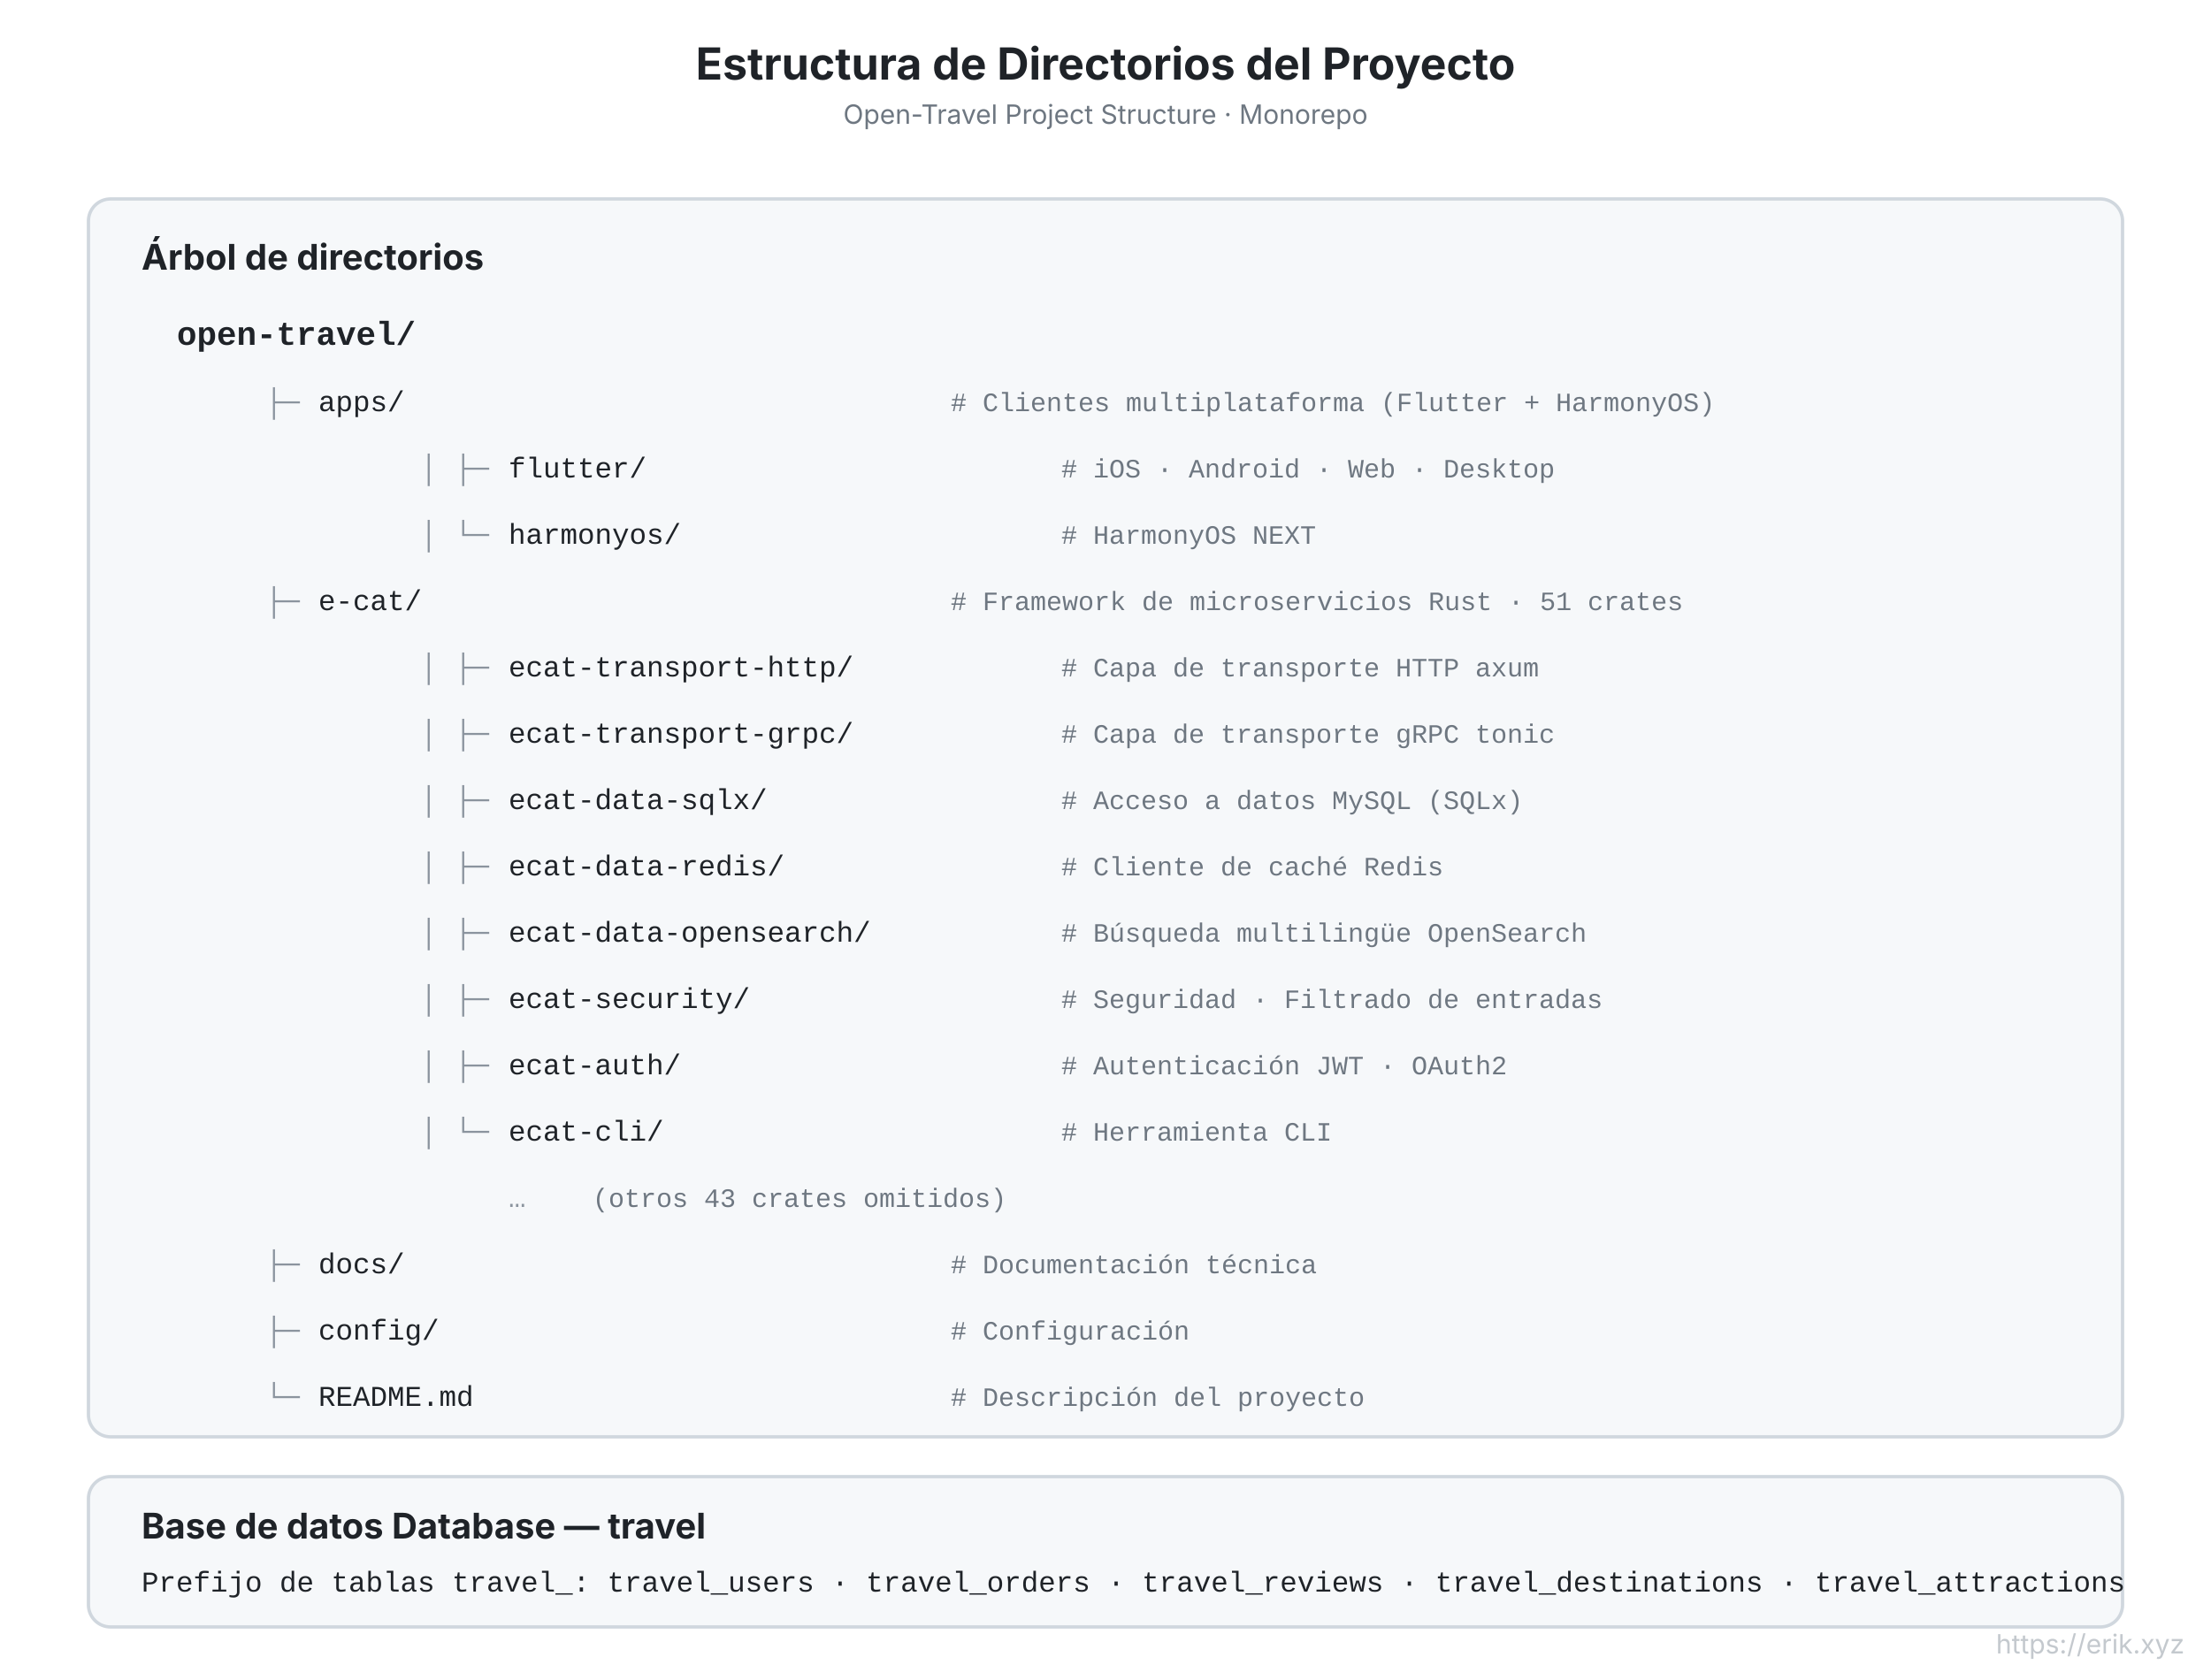
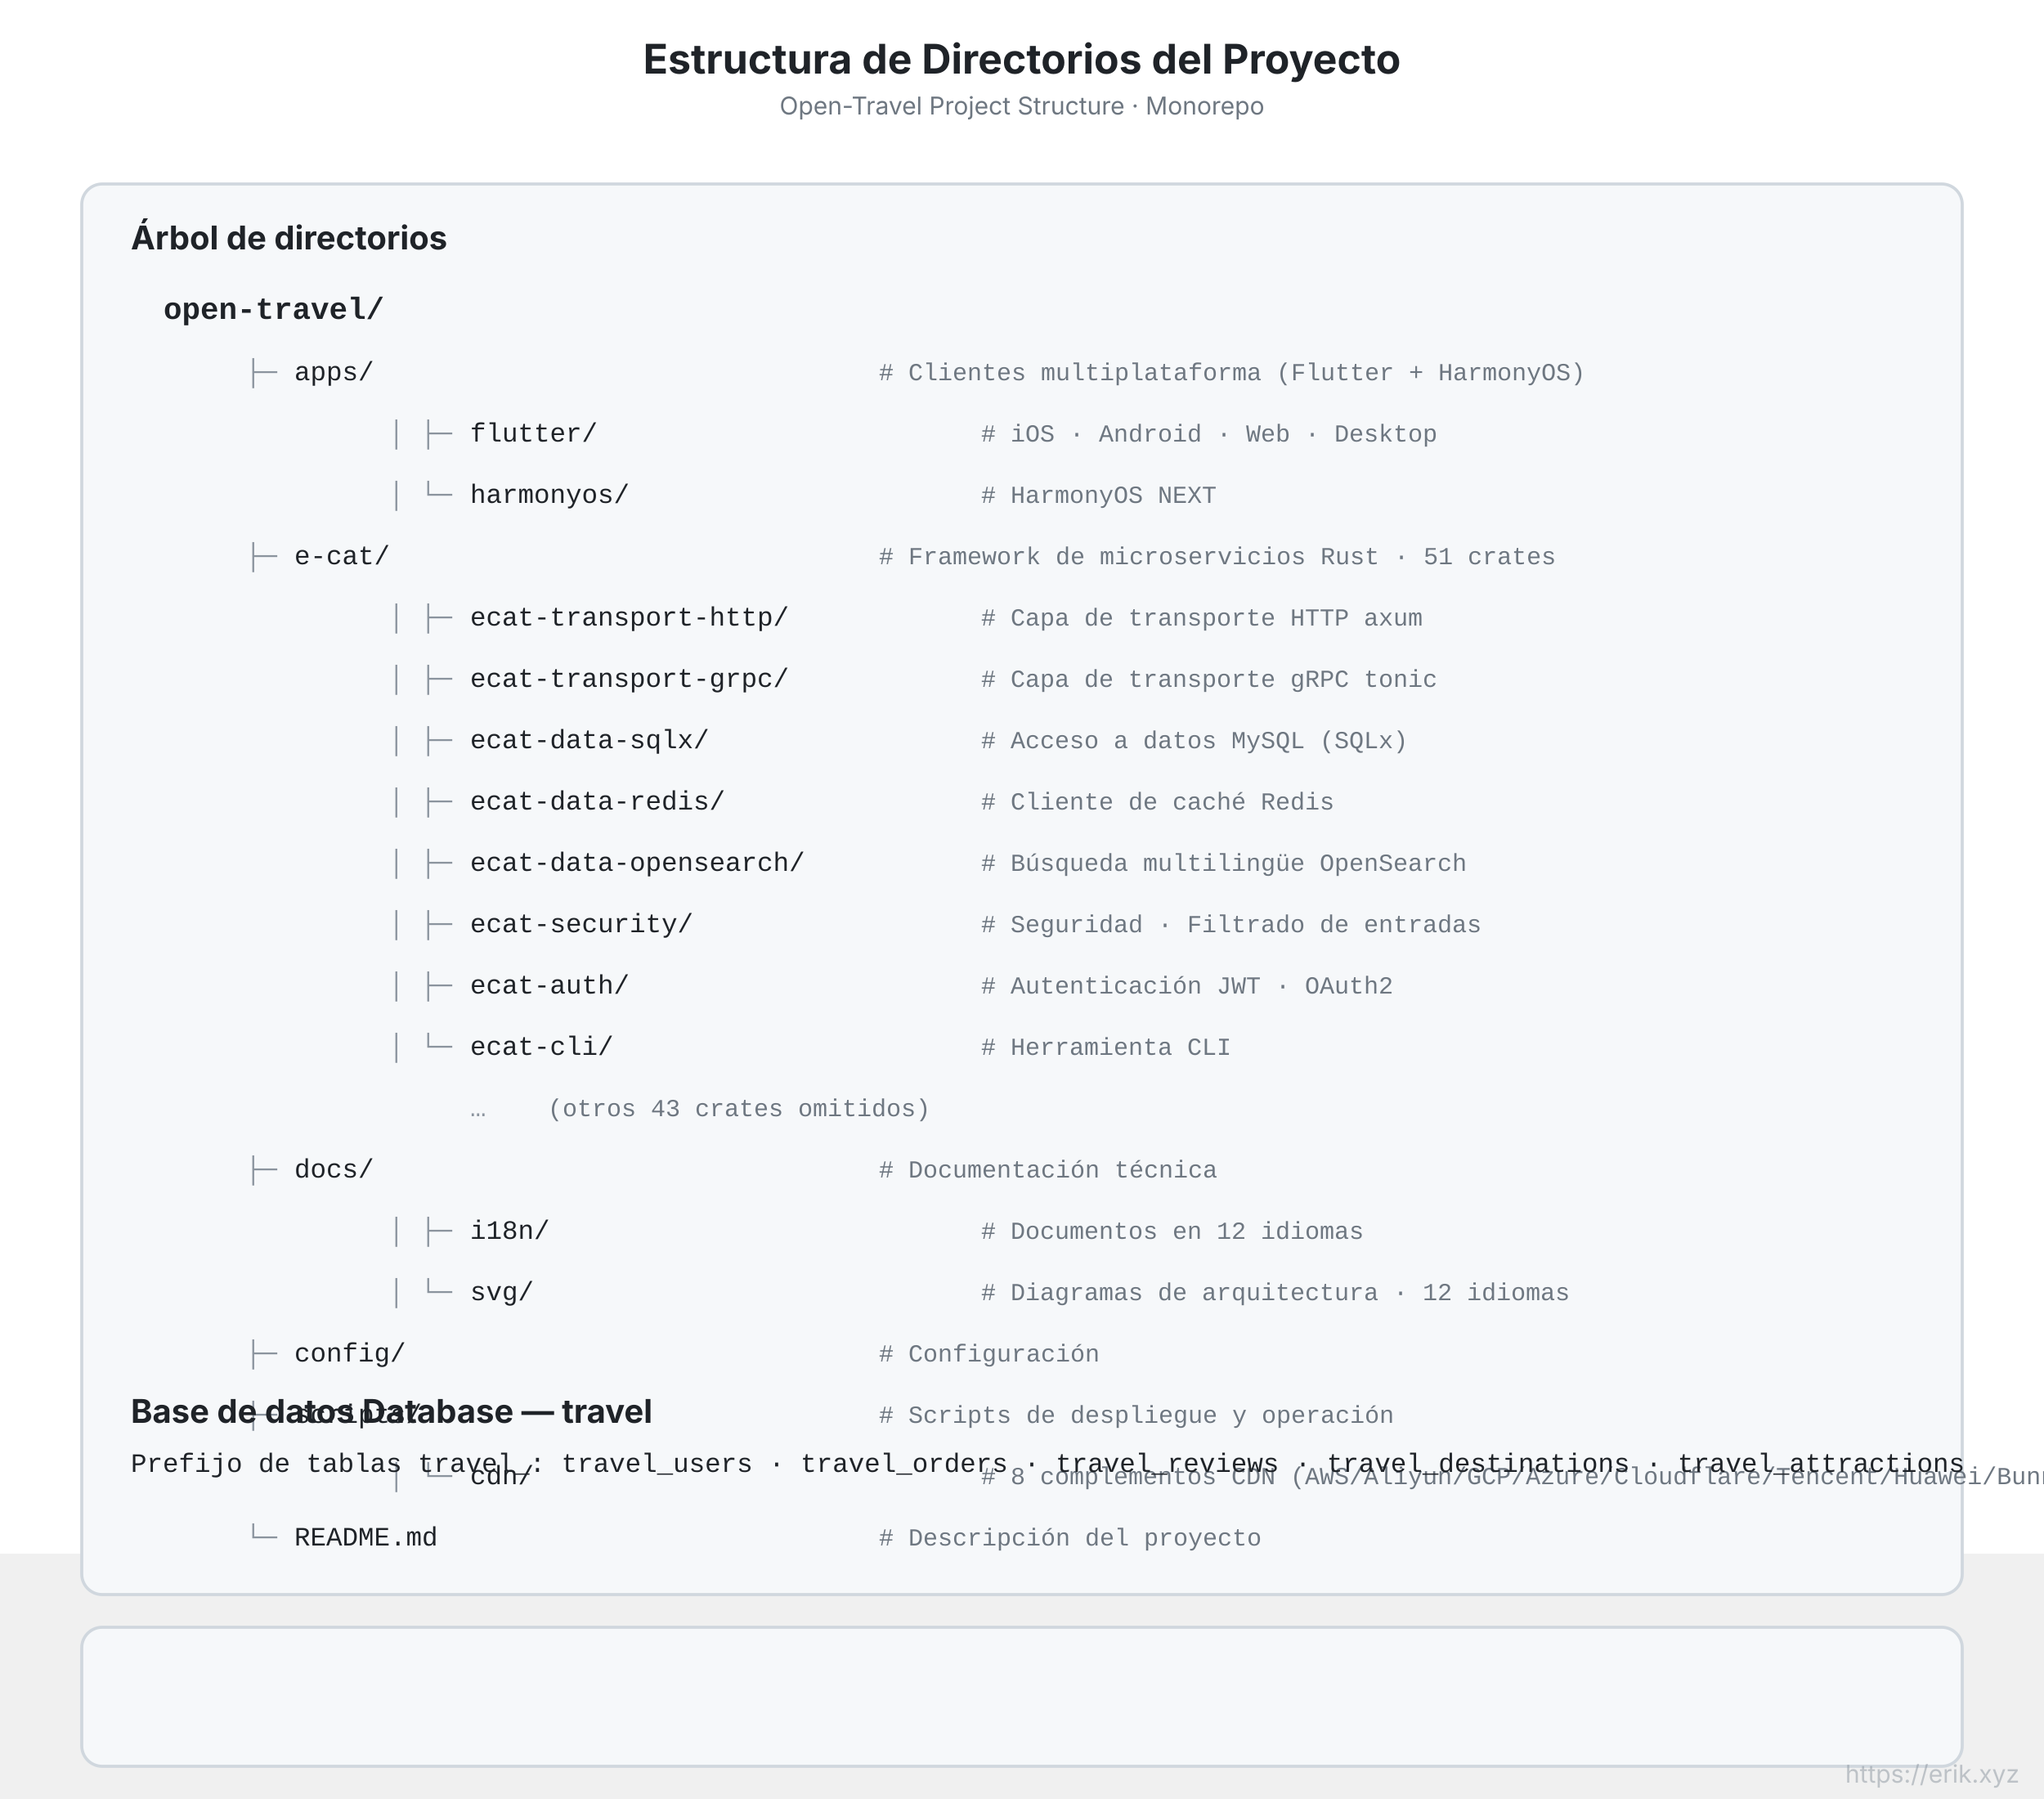
- <svg xmlns="http://www.w3.org/2000/svg" width="1000" height="760" viewBox="0 0 1000 760">
+ <svg xmlns="http://www.w3.org/2000/svg" width="1000" height="880" viewBox="0 0 1000 880">
  <defs>
    <style>
      text { font-family: system-ui, -apple-system, 'Segoe UI', sans-serif; }
      .t-title { font-size: 20px; font-weight: 700; fill: #1f2328; }
      .t-sub  { font-size: 12px; fill: #6e7781; }
      .t-h    { font-size: 16px; font-weight: 700; fill: #1f2328; }
      .t-mono-root { font-family: ui-monospace, 'SF Mono', Consolas, 'Liberation Mono', monospace; font-size: 15px; font-weight: 700; fill: #1f2328; }
      .t-mono { font-family: ui-monospace, 'SF Mono', Consolas, 'Liberation Mono', monospace; font-size: 13px; fill: #1f2328; }
      .t-mono-branch { font-family: ui-monospace, 'SF Mono', Consolas, 'Liberation Mono', monospace; font-size: 13px; fill: #8b949e; }
      .t-cmt { font-family: ui-monospace, 'SF Mono', Consolas, 'Liberation Mono', monospace; font-size: 12px; fill: #6e7781; }
      .t-db  { font-family: ui-monospace, 'SF Mono', Consolas, 'Liberation Mono', monospace; font-size: 13px; fill: #1f2328; }
      .panel { fill: #f6f8fa; stroke: #d0d7de; stroke-width: 1.5; rx: 10; }
    </style>
  </defs>
  <rect width="1000" height="760" fill="#ffffff" />
  <text x="500" y="36" text-anchor="middle" class="t-title">Estructura de Directorios del Proyecto</text>
  <text x="500" y="56" text-anchor="middle" class="t-sub">Open-Travel Project Structure · Monorepo</text>
-   <rect x="40" y="90" width="920" height="560" class="panel" />
+   <rect x="40" y="90" width="920" height="690" class="panel" />
  <text x="64" y="122" class="t-h">Árbol de directorios</text>
  <text x="80" y="156" class="t-mono-root">open-travel/</text>
  <text x="120" y="186" class="t-mono-branch">├─ </text>
  <text x="144" y="186" class="t-mono">apps/</text>
  <text x="430" y="186" class="t-cmt"># Clientes multiplataforma (Flutter + HarmonyOS)</text>
  <text x="190" y="216" class="t-mono-branch">│  ├─ </text>
  <text x="230" y="216" class="t-mono">flutter/</text>
  <text x="480" y="216" class="t-cmt"># iOS · Android · Web · Desktop</text>
  <text x="190" y="246" class="t-mono-branch">│  └─ </text>
  <text x="230" y="246" class="t-mono">harmonyos/</text>
  <text x="480" y="246" class="t-cmt"># HarmonyOS NEXT</text>
  <text x="120" y="276" class="t-mono-branch">├─ </text>
  <text x="144" y="276" class="t-mono">e-cat/</text>
  <text x="430" y="276" class="t-cmt"># Framework de microservicios Rust · 51 crates</text>
  <text x="190" y="306" class="t-mono-branch">│  ├─ </text>
  <text x="230" y="306" class="t-mono">ecat-transport-http/</text>
  <text x="480" y="306" class="t-cmt"># Capa de transporte HTTP axum</text>
  <text x="190" y="336" class="t-mono-branch">│  ├─ </text>
  <text x="230" y="336" class="t-mono">ecat-transport-grpc/</text>
  <text x="480" y="336" class="t-cmt"># Capa de transporte gRPC tonic</text>
  <text x="190" y="366" class="t-mono-branch">│  ├─ </text>
  <text x="230" y="366" class="t-mono">ecat-data-sqlx/</text>
  <text x="480" y="366" class="t-cmt"># Acceso a datos MySQL (SQLx)</text>
  <text x="190" y="396" class="t-mono-branch">│  ├─ </text>
  <text x="230" y="396" class="t-mono">ecat-data-redis/</text>
  <text x="480" y="396" class="t-cmt"># Cliente de caché Redis</text>
  <text x="190" y="426" class="t-mono-branch">│  ├─ </text>
  <text x="230" y="426" class="t-mono">ecat-data-opensearch/</text>
  <text x="480" y="426" class="t-cmt"># Búsqueda multilingüe OpenSearch</text>
  <text x="190" y="456" class="t-mono-branch">│  ├─ </text>
  <text x="230" y="456" class="t-mono">ecat-security/</text>
  <text x="480" y="456" class="t-cmt"># Seguridad · Filtrado de entradas</text>
  <text x="190" y="486" class="t-mono-branch">│  ├─ </text>
  <text x="230" y="486" class="t-mono">ecat-auth/</text>
  <text x="480" y="486" class="t-cmt"># Autenticación JWT · OAuth2</text>
  <text x="190" y="516" class="t-mono-branch">│  └─ </text>
  <text x="230" y="516" class="t-mono">ecat-cli/</text>
  <text x="480" y="516" class="t-cmt"># Herramienta CLI</text>
  <text x="230" y="546" class="t-mono-branch">… </text>
  <text x="268" y="546" class="t-cmt">(otros 43 crates omitidos)</text>
  <text x="120" y="576" class="t-mono-branch">├─ </text>
  <text x="144" y="576" class="t-mono">docs/</text>
  <text x="430" y="576" class="t-cmt"># Documentación técnica</text>
-   <text x="120" y="606" class="t-mono-branch">├─ </text>
-   <text x="144" y="606" class="t-mono">config/</text>
-   <text x="430" y="606" class="t-cmt"># Configuración</text>
-   <text x="120" y="636" class="t-mono-branch">└─ </text>
-   <text x="144" y="636" class="t-mono">README.md</text>
-   <text x="430" y="636" class="t-cmt"># Descripción del proyecto</text>
-   <rect x="40" y="668" width="920" height="68" class="panel" />
+   <text x="190" y="606" class="t-mono-branch">│  ├─ </text>
+   <text x="230" y="606" class="t-mono">i18n/</text>
+   <text x="480" y="606" class="t-cmt"># Documentos en 12 idiomas</text>
+   <text x="190" y="636" class="t-mono-branch">│  └─ </text>
+   <text x="230" y="636" class="t-mono">svg/</text>
+   <text x="480" y="636" class="t-cmt"># Diagramas de arquitectura · 12 idiomas</text>
+   <text x="120" y="666" class="t-mono-branch">├─ </text>
+   <text x="144" y="666" class="t-mono">config/</text>
+   <text x="430" y="666" class="t-cmt"># Configuración</text>
+   <text x="120" y="696" class="t-mono-branch">├─ </text>
+   <text x="144" y="696" class="t-mono">scripts/</text>
+   <text x="430" y="696" class="t-cmt"># Scripts de despliegue y operación</text>
+   <text x="190" y="726" class="t-mono-branch">│  └─ </text>
+   <text x="230" y="726" class="t-mono">cdn/</text>
+   <text x="480" y="726" class="t-cmt"># 8 complementos CDN (AWS/Aliyun/GCP/Azure/Cloudflare/Tencent/Huawei/Bunny)</text>
+   <text x="120" y="756" class="t-mono-branch">└─ </text>
+   <text x="144" y="756" class="t-mono">README.md</text>
+   <text x="430" y="756" class="t-cmt"># Descripción del proyecto</text>
+   <rect x="40" y="796" width="920" height="68" class="panel" />
  <text x="64" y="696" class="t-h">Base de datos Database — travel</text>
  <text x="64" y="720" class="t-db">Prefijo de tablas travel_: travel_users · travel_orders · travel_reviews · travel_destinations · travel_attractions</text>
-   <text x="988" y="748" text-anchor="end" font-size="12" fill="#8b949e" fill-opacity="0.5" font-family="system-ui, -apple-system, 'Segoe UI', sans-serif">https://erik.xyz</text>
+   <text x="988" y="872" text-anchor="end" font-size="12" fill="#8b949e" fill-opacity="0.5" font-family="system-ui, -apple-system, 'Segoe UI', sans-serif">https://erik.xyz</text>
</svg>
